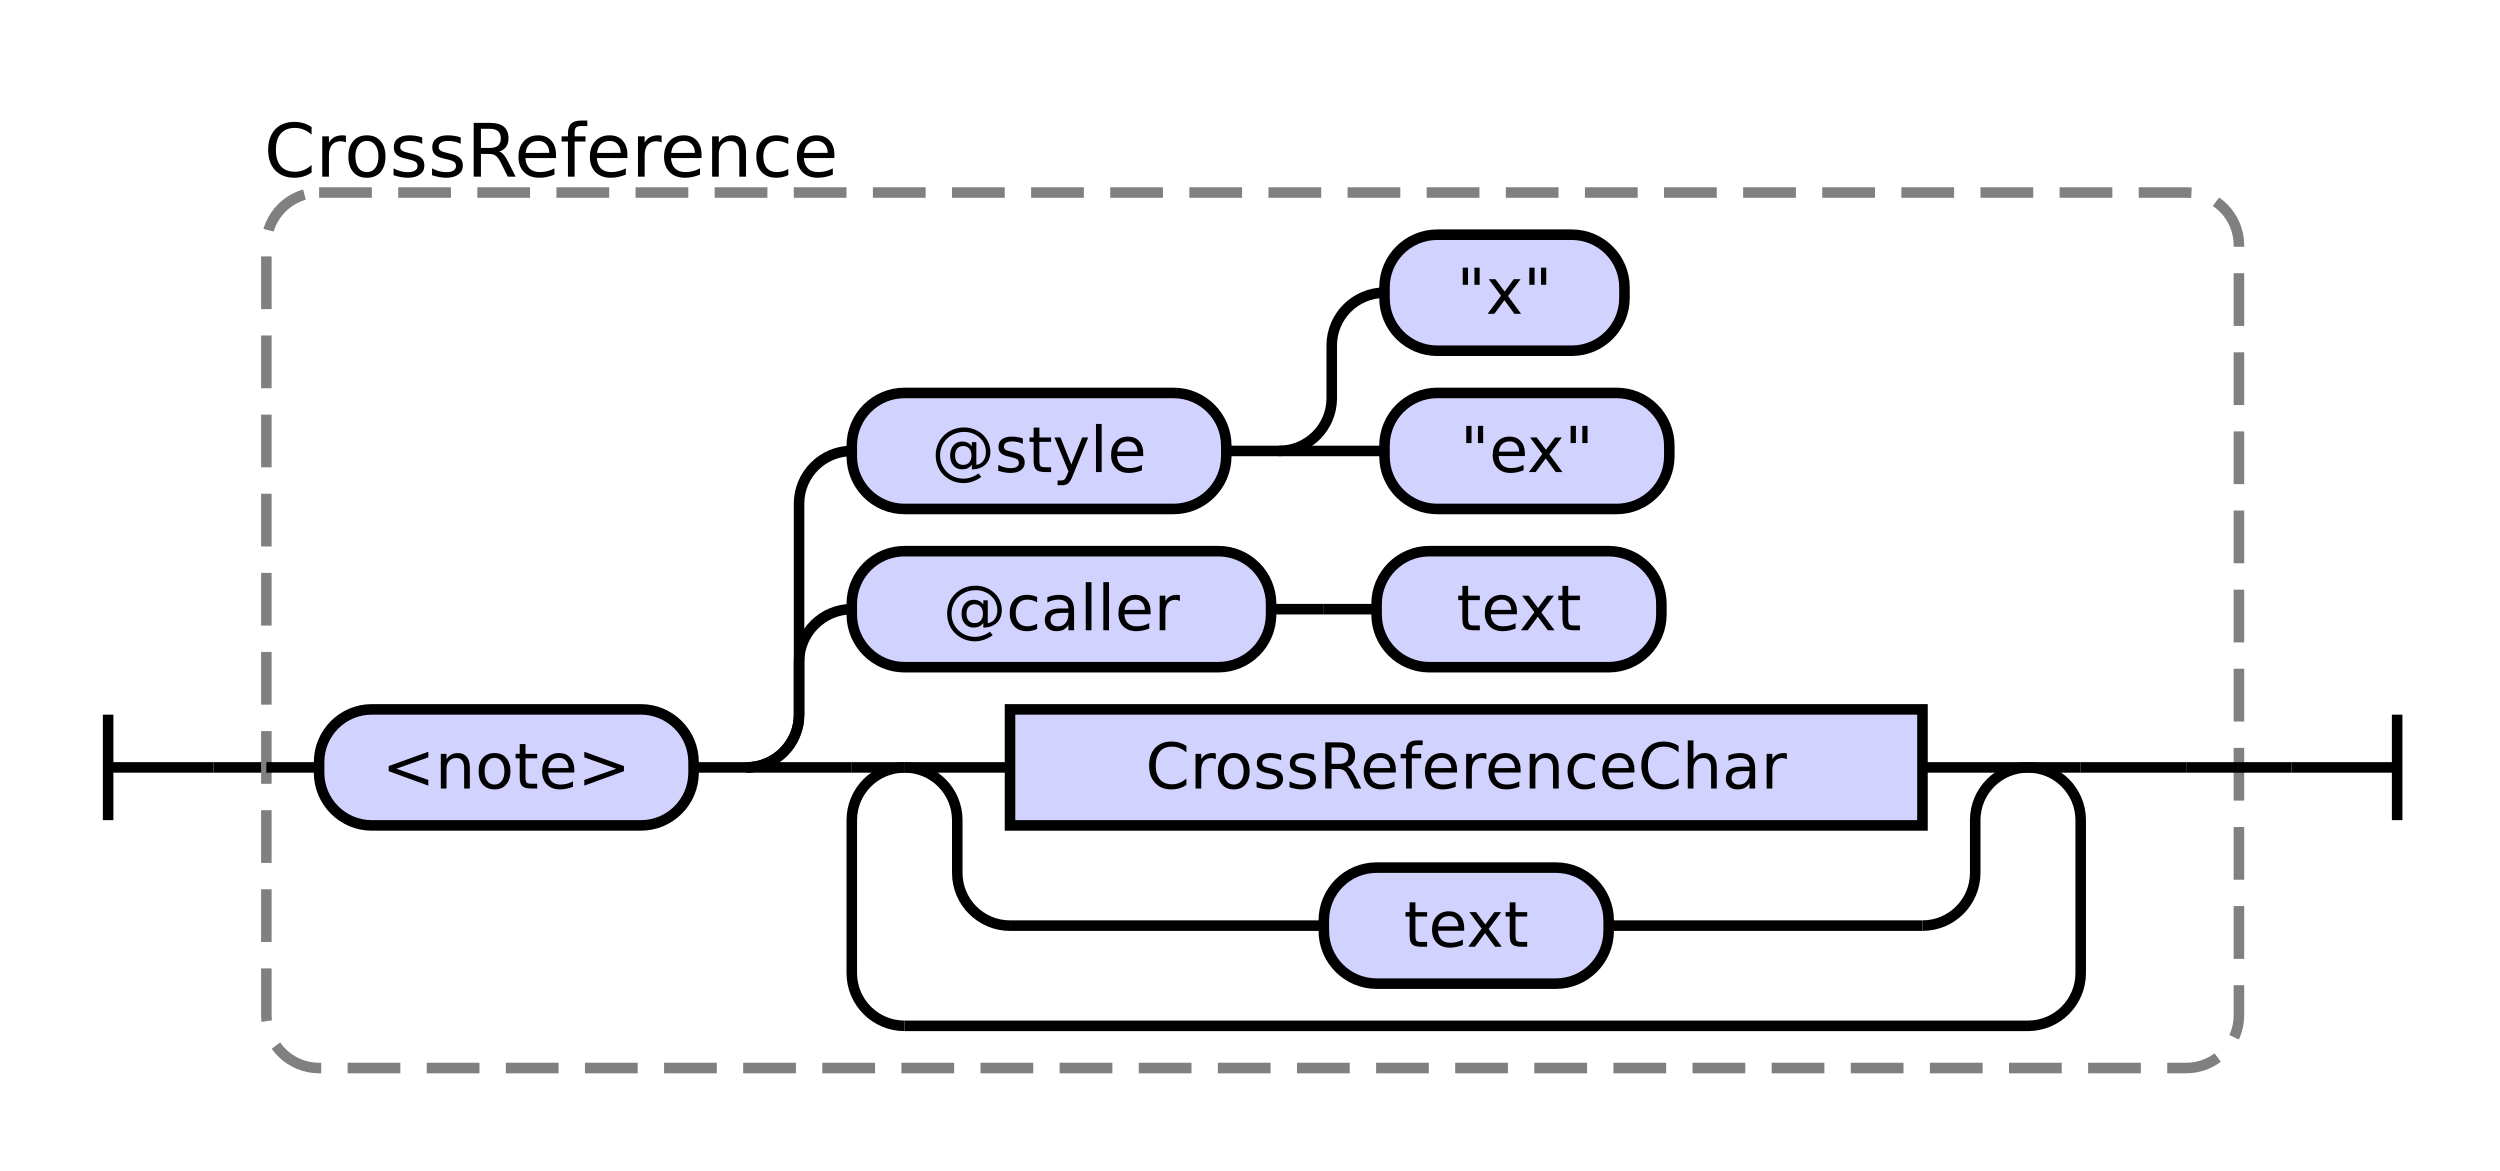
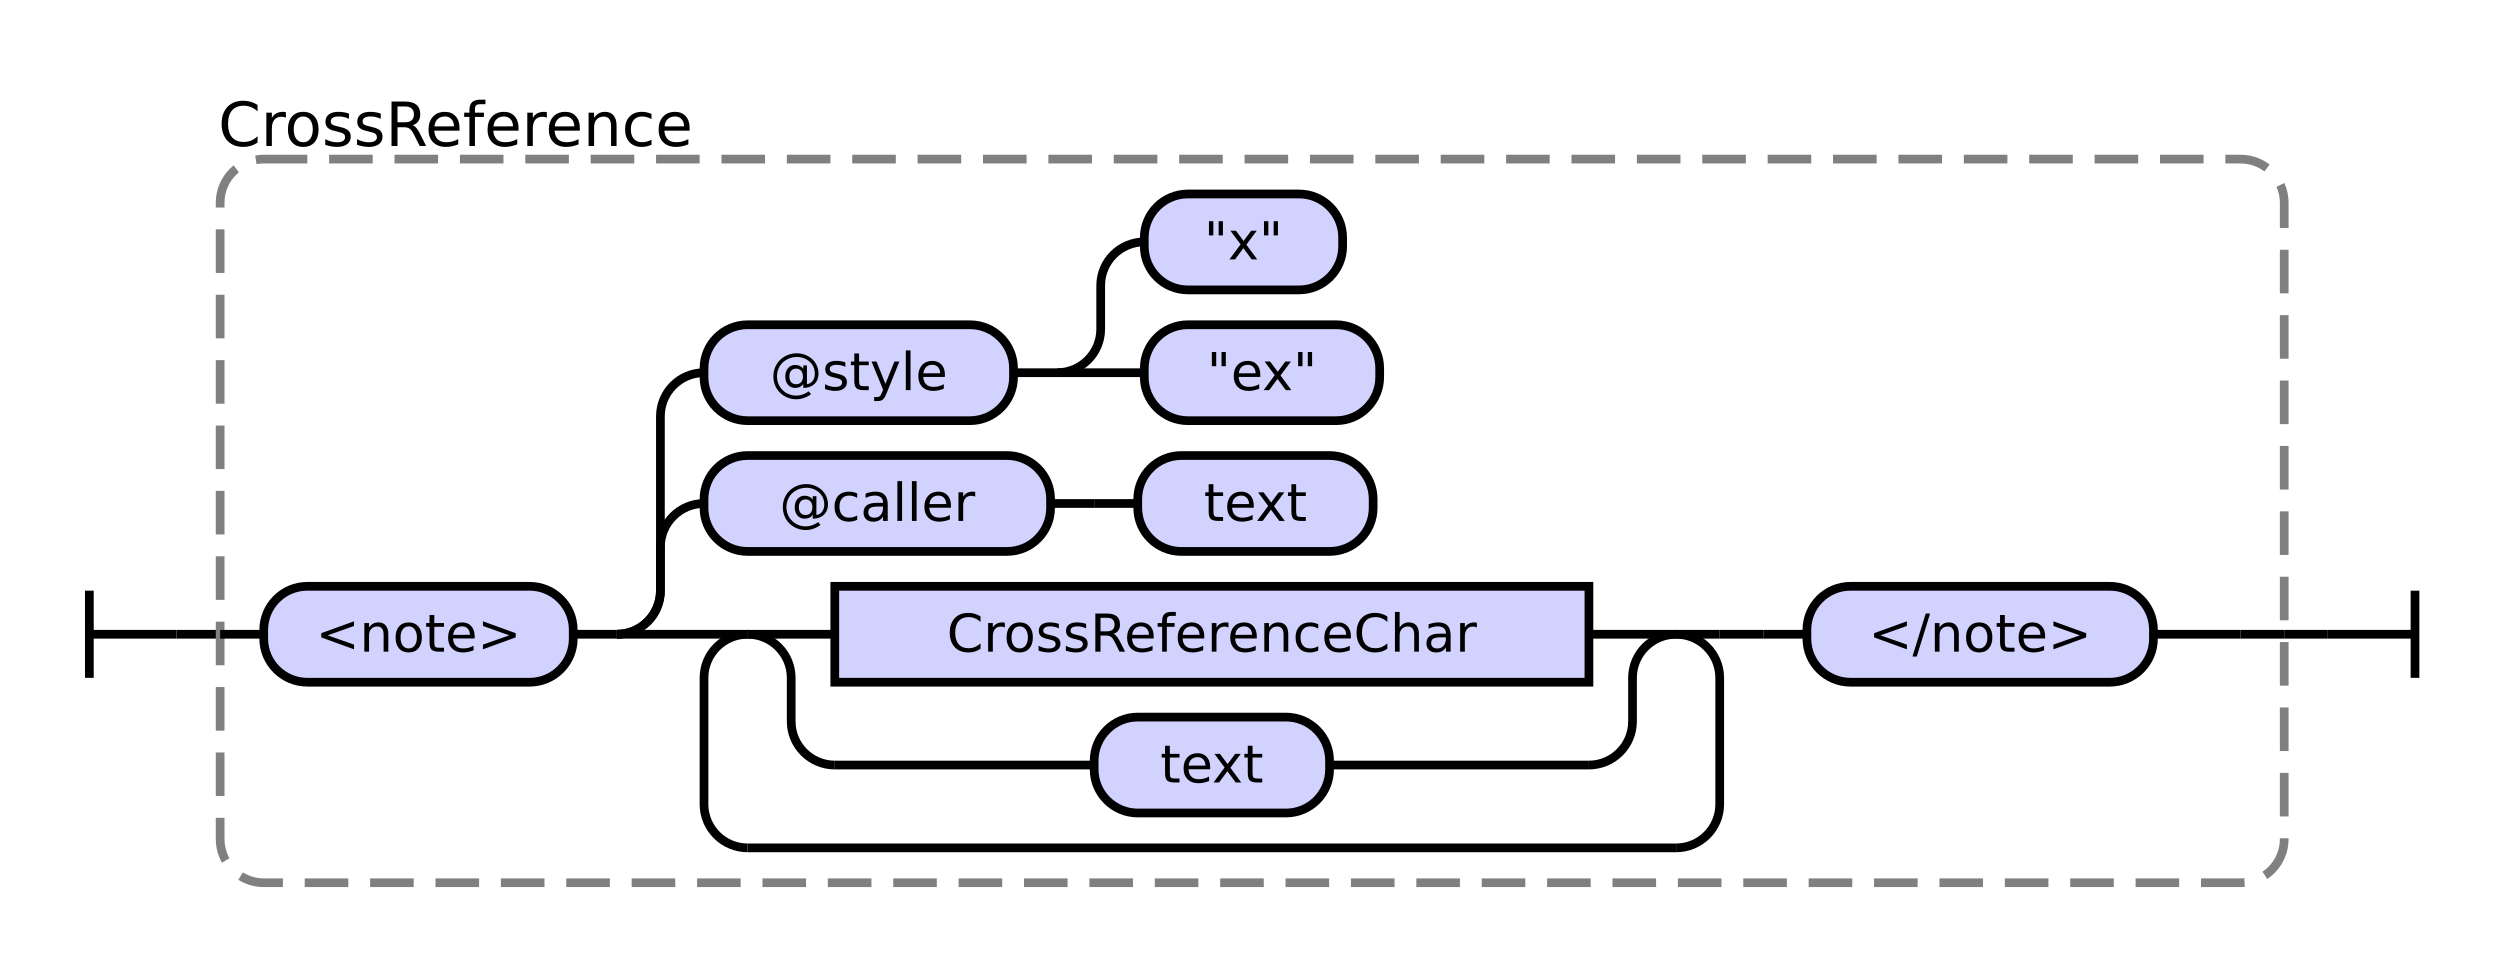
- <svg xmlns="http://www.w3.org/2000/svg" class="railroad-diagram" height="222" viewBox="0 0 474.0 222" width="474.0">
+ <svg xmlns="http://www.w3.org/2000/svg" class="railroad-diagram" height="222" viewBox="0 0 573.5 222" width="573.5">
  <g transform="translate(.5 .5)">
    <style>/*  */
    svg.railroad-diagram {
        background-color:hsl(30,20%,95%);
    }
    svg.railroad-diagram path {
        stroke-width: 2;
        stroke: black;
        fill: none;
    }
    svg.railroad-diagram text {
        font-size: 12px;
        text-anchor: middle;
        font-family: DejaVu Sans;
    }
    svg.railroad-diagram text.label {
        text-anchor:start;
    }
    svg.railroad-diagram text.comment {
        font-family: DejaVu Sans;
        font-size: 14px;
    }
    svg.railroad-diagram rect{
        stroke-width: 2;
        stroke:black;
        fill: rgb(210, 210, 255);
    }
    svg.railroad-diagram rect.group-box {
        stroke: gray;
        stroke-dasharray: 10 5;
        fill: none;
    }
    .terminal {
        font-family: DejaVu Sans;
    }

/*  */
</style>
    <g>
      <path d="M 20 135 v 20 m 0 -10 h 20" />
    </g>
    <path d="M 40 145 h 10" />
    <g>
      <path d="M 50 145 h 0.0" />
-       <path d="M 424.0 145 h 0.0" />
-       <rect class="group-box" height="166" rx="10" ry="10" width="374.0" x="50.0" y="36" />
+       <path d="M 523.5 145 h 0.0" />
+       <rect class="group-box" height="166" rx="10" ry="10" width="473.5" x="50.0" y="36" />
      <g>
        <path d="M 50.0 145 h 10.0" />
-         <path d="M 414.0 145 h 10.0" />
+         <path d="M 513.5 145 h 10.0" />
        <g class="terminal ">
          <path d="M 60.0 145 h 0.0" />
          <path d="M 131.0 145 h 0.0" />
          <rect height="22" rx="10" ry="10" width="71.0" x="60.0" y="134" />
          <text x="95.5" y="149">&lt;note&gt;</text>
        </g>
        <path d="M 131.0 145 h 10" />
        <g>
          <path d="M 141.0 145 h 0.0" />
-           <path d="M 414.0 145 h 0.0" />
+           <path d="M 513.5 145 h 0.0" />
          <path d="M 141.0 145 a 10 10 0 0 0 10 -10 v -10 a 10 10 0 0 1 10 -10" />
          <g>
            <path d="M 161.0 115 h 0.0" />
            <path d="M 314.5 115 h 0.0" />
            <g class="terminal ">
              <path d="M 161.0 115 h 0.0" />
              <path d="M 240.5 115 h 0.0" />
              <rect height="22" rx="10" ry="10" width="79.5" x="161.0" y="104" />
              <text x="200.75" y="119">@caller</text>
            </g>
            <path d="M 240.5 115 h 10" />
            <path d="M 250.5 115 h 10" />
            <g class="terminal ">
              <path d="M 260.5 115 h 0.0" />
              <path d="M 314.5 115 h 0.0" />
              <rect height="22" rx="10" ry="10" width="54.0" x="260.5" y="104" />
              <text x="287.5" y="119">text</text>
            </g>
          </g>
          <path d="M 141.0 145 a 10 10 0 0 0 10 -10 v -40 a 10 10 0 0 1 10 -10" />
          <g>
            <path d="M 161.0 85 h 0.0" />
            <path d="M 336.0 85 h 0.0" />
            <g class="terminal ">
              <path d="M 161.0 85 h 0.0" />
              <path d="M 232.0 85 h 0.0" />
              <rect height="22" rx="10" ry="10" width="71.0" x="161.0" y="74" />
              <text x="196.5" y="89">@style</text>
            </g>
            <path d="M 232.0 85 h 10" />
            <g>
              <path d="M 242.0 85 h 0.0" />
              <path d="M 242.0 85 a 10 10 0 0 0 10 -10 v -10 a 10 10 0 0 1 10 -10" />
              <g class="terminal ">
                <path d="M 262.0 55 h 0.0" />
                <path d="M 307.5 55 h 0.0" />
                <rect height="22" rx="10" ry="10" width="45.5" x="262.0" y="44" />
                <text x="284.75" y="59">"x"</text>
              </g>
              <path d="M 242.0 85 h 20" />
              <g class="terminal ">
                <path d="M 262.0 85 h 0.0" />
                <path d="M 316.0 85 h 0.0" />
                <rect height="22" rx="10" ry="10" width="54.0" x="262.0" y="74" />
                <text x="289.0" y="89">"ex"</text>
              </g>
            </g>
          </g>
          <path d="M 141.0 145 h 20" />
          <g>
            <path d="M 161.0 145 h 0.0" />
-             <path d="M 394.0 145 h 0.0" />
-             <path d="M 161.0 145 h 10" />
+             <path d="M 493.5 145 h 0.0" />
            <g>
-               <path d="M 171.0 145 h 0.0" />
-               <path d="M 384.0 145 h 0.0" />
-               <path d="M 171.0 145 h 20" />
-               <g class="non-terminal ">
-                 <path d="M 191.0 145 h 0.0" />
-                 <path d="M 364.0 145 h 0.0" />
-                 <rect height="22" width="173.0" x="191.0" y="134" />
-                 <text x="277.5" y="149">CrossReferenceChar</text>
+               <path d="M 161.0 145 h 0.0" />
+               <path d="M 394.0 145 h 0.0" />
+               <path d="M 161.0 145 h 10" />
+               <g>
+                 <path d="M 171.0 145 h 0.0" />
+                 <path d="M 384.0 145 h 0.0" />
+                 <path d="M 171.0 145 h 20" />
+                 <g class="non-terminal ">
+                   <path d="M 191.0 145 h 0.0" />
+                   <path d="M 364.0 145 h 0.0" />
+                   <rect height="22" width="173.0" x="191.0" y="134" />
+                   <text x="277.5" y="149">CrossReferenceChar</text>
+                 </g>
+                 <path d="M 364.0 145 h 20" />
+                 <path d="M 171.0 145 a 10 10 0 0 1 10 10 v 10 a 10 10 0 0 0 10 10" />
+                 <g class="terminal ">
+                   <path d="M 191.0 175 h 59.5" />
+                   <path d="M 304.5 175 h 59.5" />
+                   <rect height="22" rx="10" ry="10" width="54.0" x="250.5" y="164" />
+                   <text x="277.5" y="179">text</text>
+                 </g>
+                 <path d="M 364.0 175 a 10 10 0 0 0 10 -10 v -10 a 10 10 0 0 1 10 -10" />
              </g>
-               <path d="M 364.0 145 h 20" />
-               <path d="M 171.0 145 a 10 10 0 0 1 10 10 v 10 a 10 10 0 0 0 10 10" />
-               <g class="terminal ">
-                 <path d="M 191.0 175 h 59.5" />
-                 <path d="M 304.5 175 h 59.5" />
-                 <rect height="22" rx="10" ry="10" width="54.0" x="250.5" y="164" />
-                 <text x="277.5" y="179">text</text>
+               <path d="M 384.0 145 h 10" />
+               <path d="M 171.0 145 a 10 10 0 0 0 -10 10 v 29 a 10 10 0 0 0 10 10" />
+               <g>
+                 <path d="M 171.0 194 h 213.0" />
              </g>
-               <path d="M 364.0 175 a 10 10 0 0 0 10 -10 v -10 a 10 10 0 0 1 10 -10" />
+               <path d="M 384.0 194 a 10 10 0 0 0 10 -10 v -29 a 10 10 0 0 0 -10 -10" />
            </g>
-             <path d="M 384.0 145 h 10" />
-             <path d="M 171.0 145 a 10 10 0 0 0 -10 10 v 29 a 10 10 0 0 0 10 10" />
-             <g>
-               <path d="M 171.0 194 h 213.0" />
+             <path d="M 394.0 145 h 10" />
+             <path d="M 404.0 145 h 10" />
+             <g class="terminal ">
+               <path d="M 414.0 145 h 0.0" />
+               <path d="M 493.5 145 h 0.0" />
+               <rect height="22" rx="10" ry="10" width="79.5" x="414.0" y="134" />
+               <text x="453.75" y="149">&lt;/note&gt;</text>
            </g>
-             <path d="M 384.0 194 a 10 10 0 0 0 10 -10 v -29 a 10 10 0 0 0 -10 -10" />
          </g>
-           <path d="M 394.0 145 h 20" />
+           <path d="M 493.5 145 h 20" />
        </g>
      </g>
      <g class="non-terminal ">
        <path d="M 50.0 28 h 0.0" />
        <path d="M 158.0 28 h 0.0" />
        <text class="comment" x="104.0" y="33">CrossReference</text>
      </g>
    </g>
-     <path d="M 424.0 145 h 10" />
-     <path d="M 434.0 145 h 20 m 0 -10 v 20" />
+     <path d="M 523.5 145 h 10" />
+     <path d="M 533.5 145 h 20 m 0 -10 v 20" />
  </g>
</svg>
